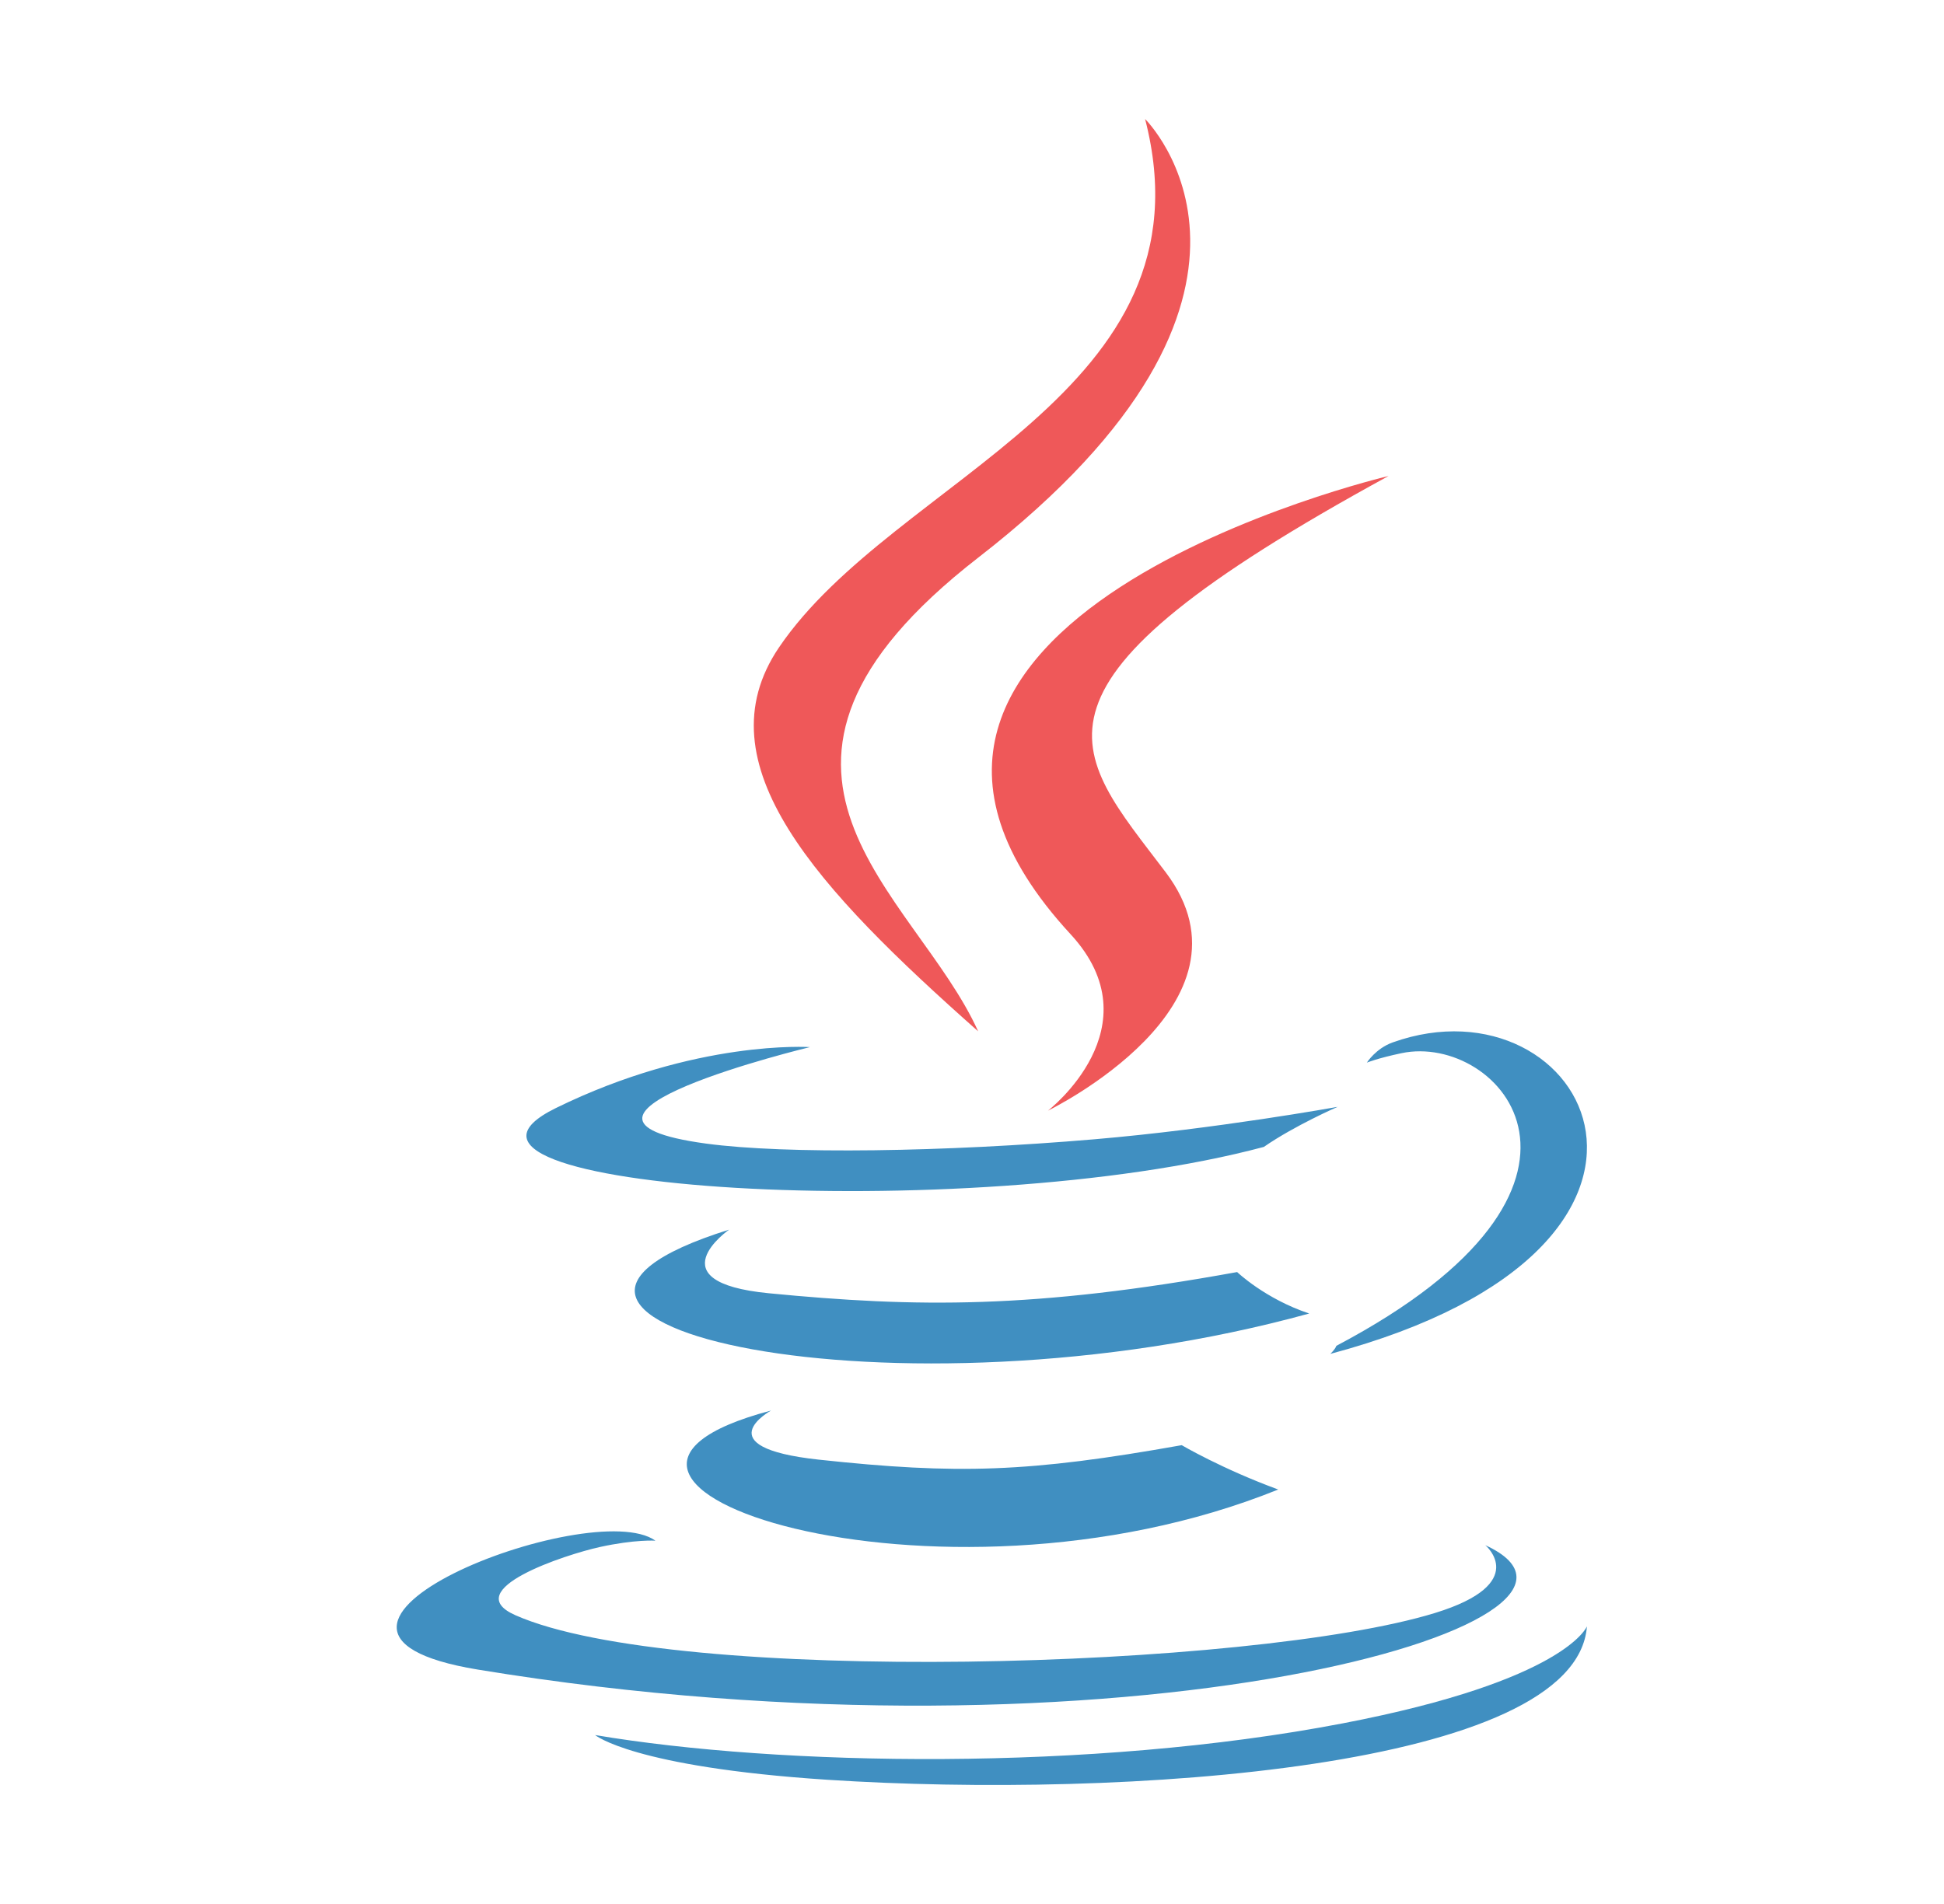
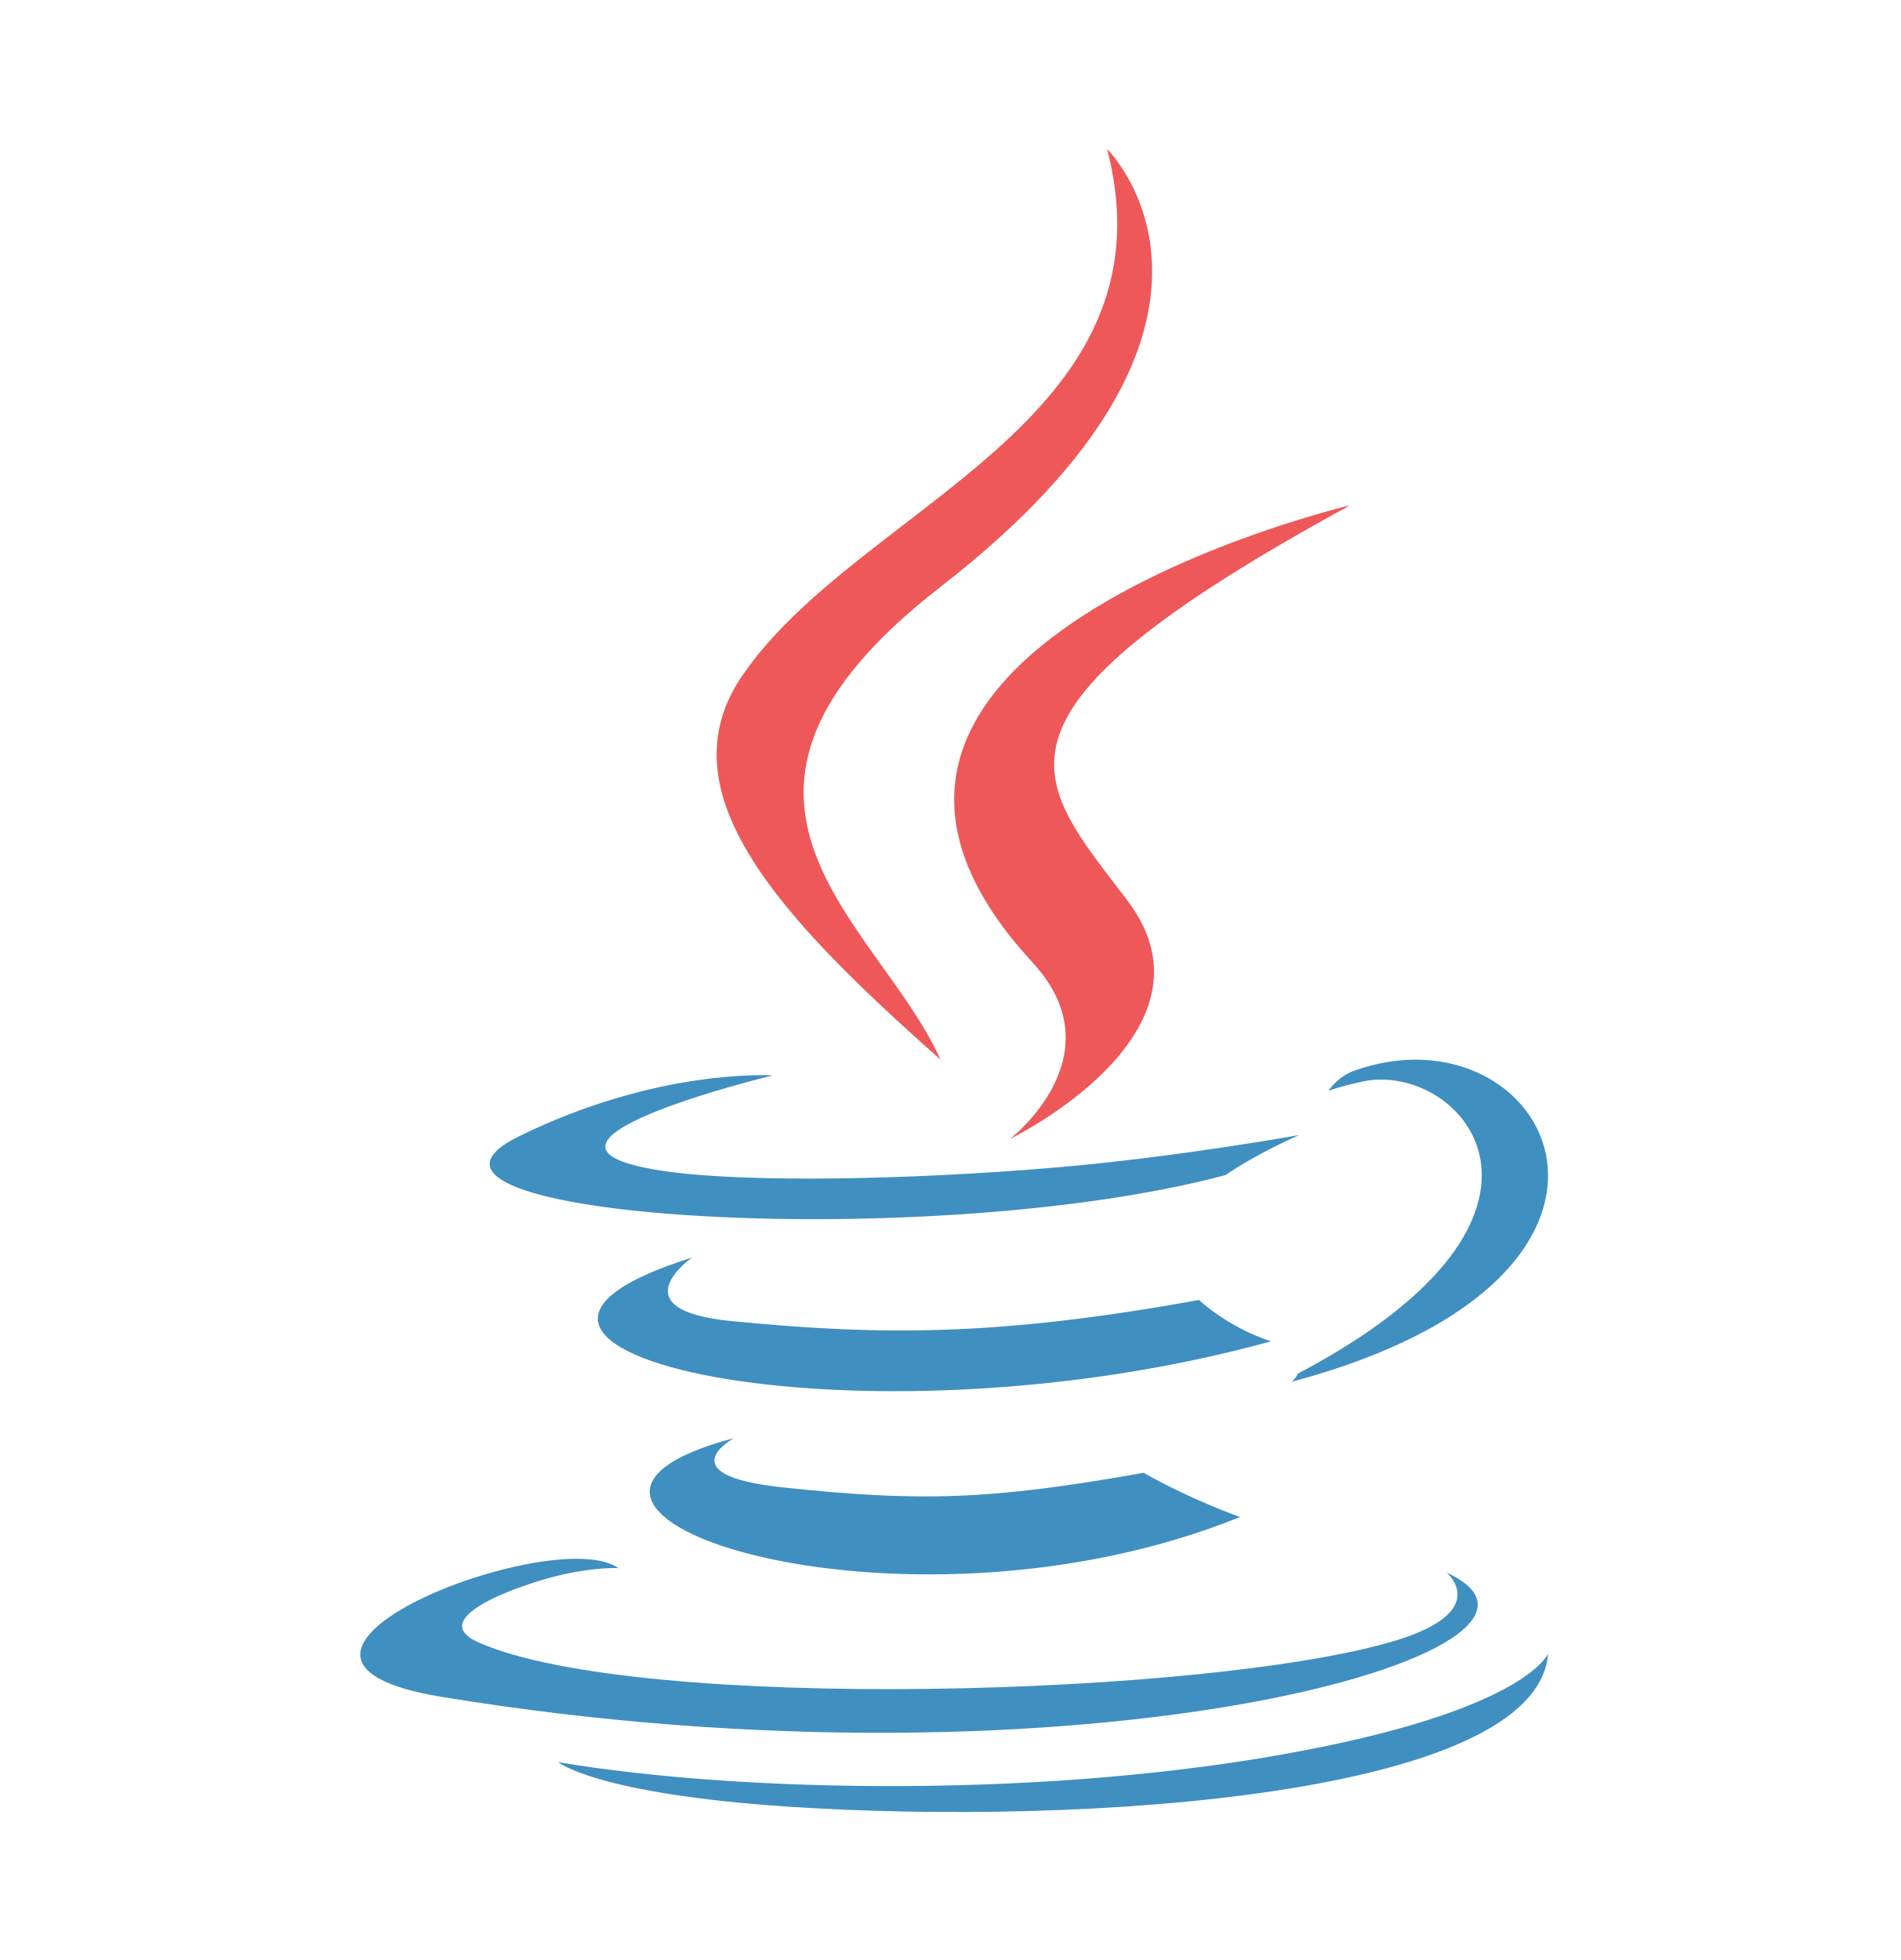
- <svg xmlns="http://www.w3.org/2000/svg" width="49" height="48" viewBox="0 0 49 48" fill="none">
-   <path d="M19.435 35.56C19.435 35.56 17.747 36.485 20.637 36.798C24.139 37.175 25.928 37.121 29.786 36.433C29.786 36.433 30.802 37.032 32.219 37.551C23.568 41.045 12.641 37.349 19.435 35.56ZM18.377 31C18.377 31 16.484 32.321 19.376 32.603C23.117 32.967 26.07 32.997 31.183 32.069C31.183 32.069 31.889 32.745 33 33.114C22.543 35.997 10.895 33.341 18.377 31Z" fill="#408FC1" />
-   <path d="M26.983 23.55C29.147 25.893 26.415 28 26.415 28C26.415 28 31.906 25.334 29.385 21.994C27.029 18.881 25.224 17.334 35 12C35 12 19.654 15.605 26.983 23.55Z" fill="#EF5859" />
-   <path d="M37.439 38.955C37.439 38.955 38.59 39.919 36.172 40.663C31.573 42.077 17.03 42.504 12.991 40.72C11.539 40.078 14.262 39.189 15.118 39.001C16.012 38.805 16.521 38.841 16.521 38.841C14.906 37.686 6.083 41.108 12.04 42.09C28.285 44.763 41.652 40.886 37.439 38.955ZM20.415 26.398C20.415 26.398 13.018 28.182 17.796 28.83C19.814 29.104 23.834 29.041 27.581 28.722C30.643 28.461 33.716 27.904 33.716 27.904C33.716 27.904 32.637 28.373 31.856 28.914C24.343 30.92 9.832 29.986 14.01 27.935C17.542 26.201 20.415 26.398 20.415 26.398ZM33.685 33.928C41.322 29.9 37.791 26.029 35.326 26.551C34.723 26.678 34.453 26.789 34.453 26.789C34.453 26.789 34.677 26.432 35.105 26.279C39.981 24.539 43.73 31.41 33.532 34.132C33.532 34.131 33.65 34.024 33.685 33.928Z" fill="#408FC1" />
-   <path d="M28.863 3C28.863 3 33.295 7.358 24.658 14.057C17.731 19.433 23.078 22.497 24.655 26C20.611 22.415 17.645 19.259 19.635 16.322C22.557 12.012 30.651 9.921 28.863 3Z" fill="#EF5859" />
-   <path d="M20.846 44.868C28.292 45.354 39.729 44.597 40 41C40 41 39.48 42.364 33.846 43.446C27.49 44.667 19.649 44.525 15 43.741C15 43.741 15.952 44.546 20.846 44.868Z" fill="#408FC1" />
+ <svg xmlns="http://www.w3.org/2000/svg" width="32" height="33" viewBox="0 0 32 33" fill="none">
+   <path d="M12.357 24.214C12.357 24.214 11.232 24.831 13.158 25.04C15.493 25.291 16.686 25.255 19.258 24.797C19.258 24.797 19.935 25.196 20.88 25.542C15.112 27.871 7.827 25.407 12.357 24.214ZM11.652 21.174C11.652 21.174 10.389 22.055 12.318 22.243C14.811 22.486 16.78 22.506 20.189 21.887C20.189 21.887 20.659 22.338 21.4 22.584C14.428 24.506 6.663 22.735 11.652 21.174Z" fill="#408FC1" />
+   <path d="M17.389 16.208C18.831 17.77 17.01 19.174 17.01 19.174C17.01 19.174 20.671 17.397 18.99 15.17C17.42 13.095 16.216 12.064 22.733 8.508C22.733 8.508 12.503 10.911 17.389 16.208Z" fill="#EF5859" />
+   <path d="M24.36 26.478C24.36 26.478 25.127 27.12 23.515 27.617C20.449 28.559 10.753 28.844 8.06 27.654C7.093 27.227 8.908 26.634 9.479 26.509C10.074 26.378 10.414 26.402 10.414 26.402C9.338 25.632 3.456 27.913 7.427 28.568C18.257 30.35 27.168 27.765 24.36 26.478ZM13.01 18.107C13.01 18.107 8.079 19.296 11.264 19.728C12.609 19.911 15.29 19.869 17.788 19.656C19.829 19.482 21.877 19.11 21.877 19.11C21.877 19.11 21.158 19.423 20.637 19.784C15.629 21.122 5.955 20.498 8.74 19.131C11.095 17.975 13.01 18.107 13.01 18.107ZM21.857 23.126C26.948 20.441 24.594 17.861 22.951 18.208C22.549 18.293 22.369 18.367 22.369 18.367C22.369 18.367 22.518 18.129 22.803 18.027C26.054 16.867 28.553 21.448 21.755 23.263C21.755 23.262 21.833 23.19 21.857 23.126Z" fill="#408FC1" />
+   <path d="M18.642 2.508C18.642 2.508 21.597 5.413 15.839 9.879C11.221 13.463 14.786 15.506 15.837 17.841C13.141 15.451 11.164 13.347 12.49 11.389C14.438 8.516 19.834 7.122 18.642 2.508Z" fill="#EF5859" />
+   <path d="M13.297 30.42C18.262 30.744 25.886 30.239 26.067 27.841C26.067 27.841 25.72 28.75 21.964 29.471C17.727 30.286 12.499 30.191 9.4 29.669C9.4 29.669 10.035 30.205 13.297 30.42Z" fill="#408FC1" />
</svg>
